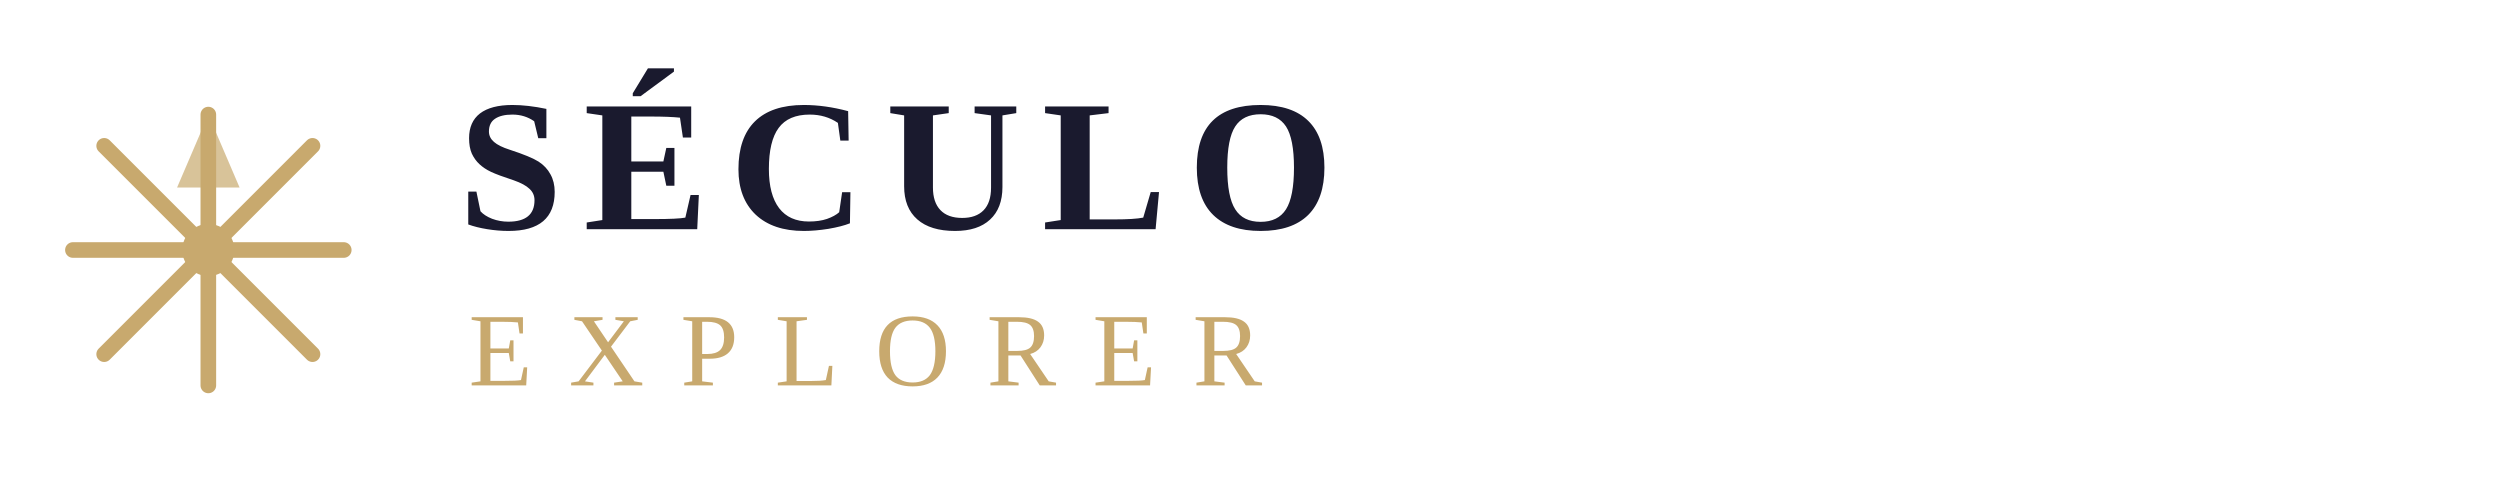
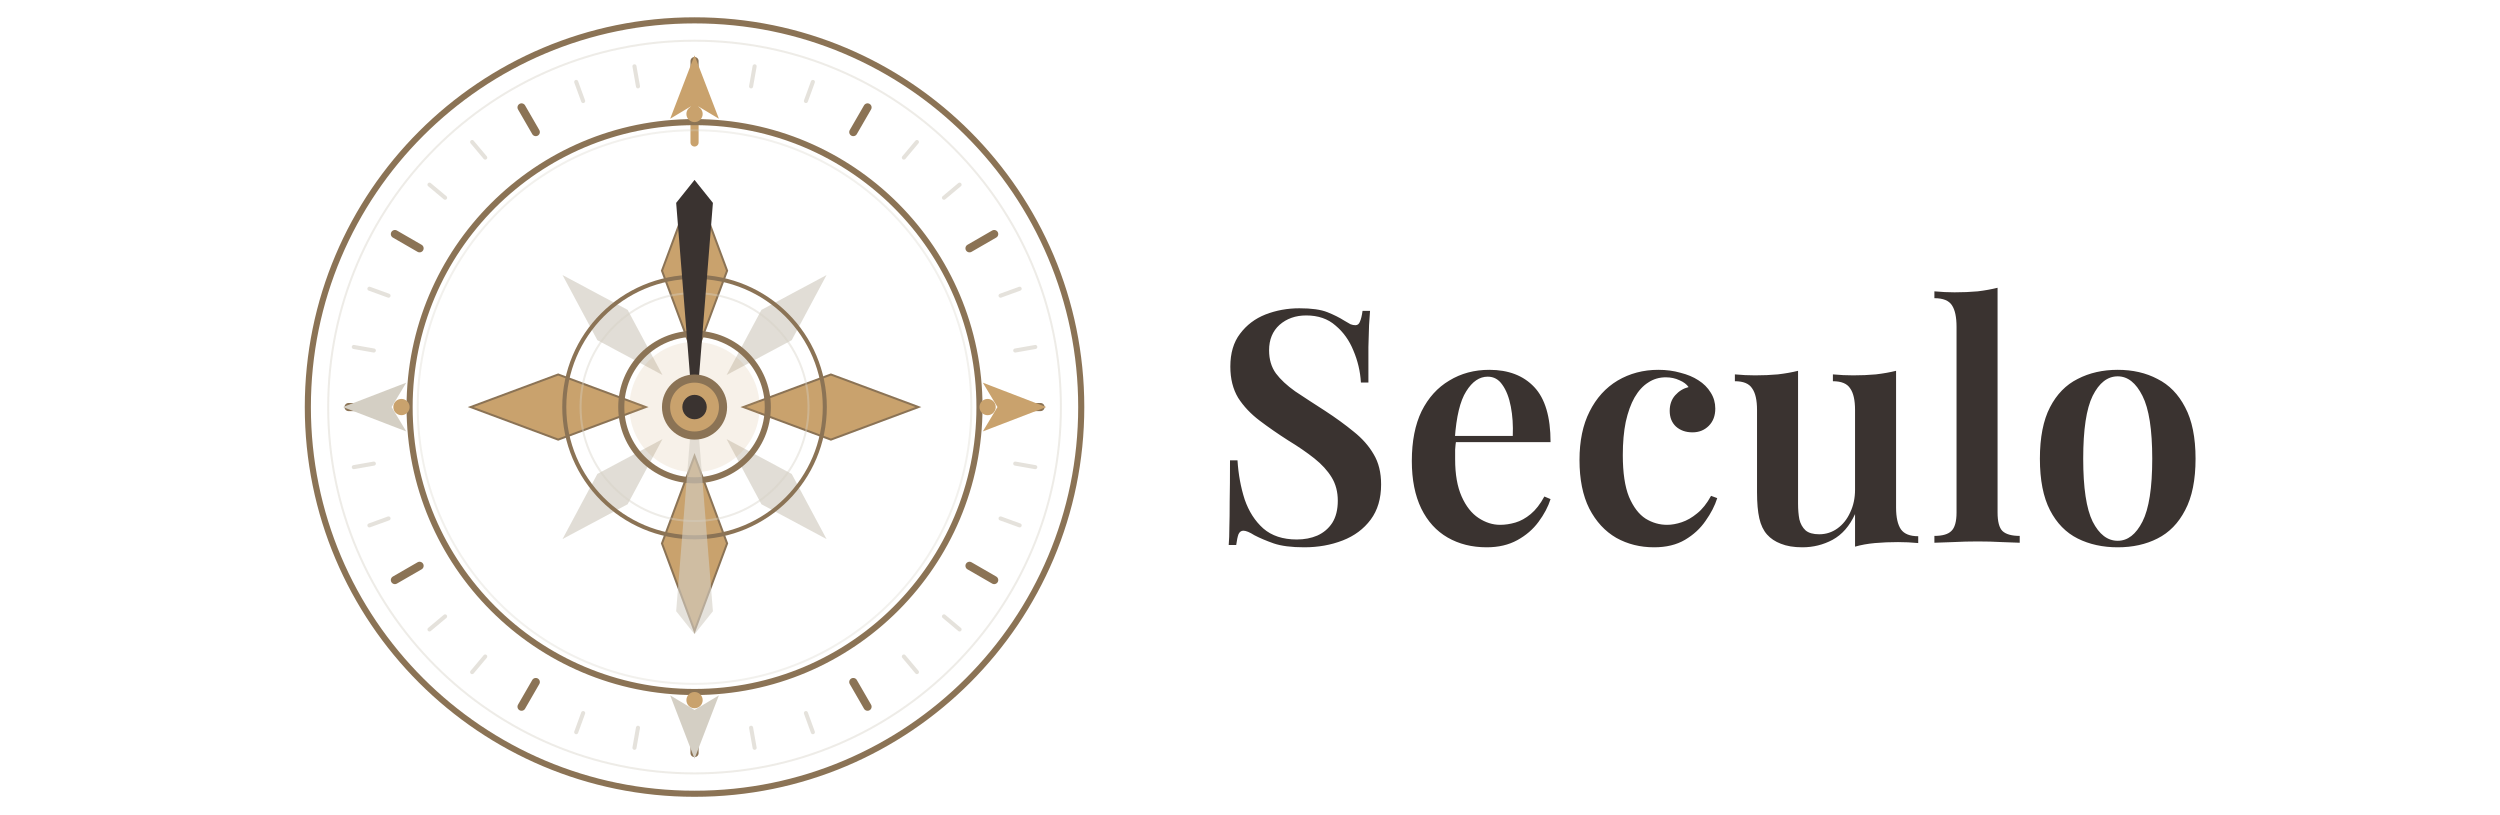
- <svg xmlns="http://www.w3.org/2000/svg" viewBox="0 0 240 48" role="img" aria-label="Século Explorer">
-   <g transform="translate(20, 24)">
-     <line x1="-10" y1="-10" x2="10" y2="10" stroke="#C8A96E" stroke-width="1.5" stroke-linecap="round" />
-     <line x1="10" y1="-10" x2="-10" y2="10" stroke="#C8A96E" stroke-width="1.5" stroke-linecap="round" />
-     <line x1="0" y1="-13" x2="0" y2="13" stroke="#C8A96E" stroke-width="1.5" stroke-linecap="round" />
-     <line x1="-13" y1="0" x2="13" y2="0" stroke="#C8A96E" stroke-width="1.5" stroke-linecap="round" />
-     <circle cx="0" cy="0" r="2.5" fill="#C8A96E" />
-     <polygon points="0,-13 -3,-6 3,-6" fill="#C8A96E" opacity="0.7" />
-   </g>
-   <text x="44" y="22" font-family="Georgia, 'Times New Roman', serif" font-size="18" font-weight="700" fill="#1A1A2E" letter-spacing="2">SÉCULO</text>
-   <text x="45" y="37" font-family="Georgia, 'Times New Roman', serif" font-size="10" font-weight="400" fill="#C8A96E" letter-spacing="3.5">EXPLORER</text>
+ <svg xmlns="http://www.w3.org/2000/svg" width="737" height="240" viewBox="0 0 737 240" fill="none">
+   <path d="M204.75 234C267.71 234 318.75 182.96 318.75 120C318.75 57.039 267.71 6 204.75 6C141.79 6 90.75 57.039 90.75 120C90.75 182.96 141.79 234 204.75 234Z" stroke="#8B7355" stroke-width="1.8" />
+   <path opacity="0.4" d="M204.75 228C264.397 228 312.75 179.647 312.75 120C312.75 60.353 264.397 12 204.75 12C145.103 12 96.75 60.353 96.75 120C96.75 179.647 145.103 228 204.75 228Z" stroke="#D4CFC4" stroke-width="0.6" />
+   <path d="M204.75 18V26.4" stroke="#8B7355" stroke-width="2.4" stroke-linecap="round" />
+   <path d="M255.75 31.665L251.55 38.94" stroke="#8B7355" stroke-width="2.4" stroke-linecap="round" />
+   <path d="M293.085 69L285.81 73.2" stroke="#8B7355" stroke-width="2.4" stroke-linecap="round" />
+   <path d="M306.75 120H298.35" stroke="#8B7355" stroke-width="2.4" stroke-linecap="round" />
+   <path d="M293.085 171L285.81 166.8" stroke="#8B7355" stroke-width="2.4" stroke-linecap="round" />
+   <path d="M255.75 208.335L251.55 201.06" stroke="#8B7355" stroke-width="2.4" stroke-linecap="round" />
+   <path d="M204.75 222V213.6" stroke="#8B7355" stroke-width="2.4" stroke-linecap="round" />
+   <path d="M153.75 208.335L157.95 201.06" stroke="#8B7355" stroke-width="2.4" stroke-linecap="round" />
+   <path d="M116.415 171L123.69 166.8" stroke="#8B7355" stroke-width="2.4" stroke-linecap="round" />
+   <path d="M102.75 120H111.15" stroke="#8B7355" stroke-width="2.4" stroke-linecap="round" />
+   <path d="M116.415 69L123.69 73.2" stroke="#8B7355" stroke-width="2.4" stroke-linecap="round" />
+   <path d="M153.75 31.665L157.95 38.94" stroke="#8B7355" stroke-width="2.4" stroke-linecap="round" />
+   <path opacity="0.6" d="M222.462 19.55L221.42 25.459" stroke="#D4CFC4" stroke-width="1.2" stroke-linecap="round" />
+   <path opacity="0.6" d="M239.636 24.151L237.584 29.79" stroke="#D4CFC4" stroke-width="1.2" stroke-linecap="round" />
+   <path opacity="0.6" d="M270.314 41.864L266.458 46.46" stroke="#D4CFC4" stroke-width="1.2" stroke-linecap="round" />
+   <path opacity="0.6" d="M282.887 54.436L278.29 58.292" stroke="#D4CFC4" stroke-width="1.2" stroke-linecap="round" />
+   <path opacity="0.6" d="M300.599 85.114L294.961 87.166" stroke="#D4CFC4" stroke-width="1.2" stroke-linecap="round" />
+   <path opacity="0.6" d="M305.2 102.288L299.292 103.33" stroke="#D4CFC4" stroke-width="1.2" stroke-linecap="round" />
+   <path opacity="0.6" d="M305.2 137.712L299.292 136.67" stroke="#D4CFC4" stroke-width="1.2" stroke-linecap="round" />
+   <path opacity="0.6" d="M300.599 154.886L294.961 152.834" stroke="#D4CFC4" stroke-width="1.2" stroke-linecap="round" />
+   <path opacity="0.6" d="M282.887 185.564L278.29 181.708" stroke="#D4CFC4" stroke-width="1.2" stroke-linecap="round" />
+   <path opacity="0.6" d="M270.314 198.137L266.458 193.54" stroke="#D4CFC4" stroke-width="1.2" stroke-linecap="round" />
+   <path opacity="0.6" d="M239.636 215.849L237.584 210.211" stroke="#D4CFC4" stroke-width="1.2" stroke-linecap="round" />
+   <path opacity="0.6" d="M222.462 220.45L221.42 214.542" stroke="#D4CFC4" stroke-width="1.2" stroke-linecap="round" />
+   <path opacity="0.6" d="M187.038 220.45L188.08 214.542" stroke="#D4CFC4" stroke-width="1.2" stroke-linecap="round" />
+   <path opacity="0.6" d="M169.864 215.849L171.916 210.211" stroke="#D4CFC4" stroke-width="1.2" stroke-linecap="round" />
+   <path opacity="0.6" d="M139.186 198.137L143.042 193.54" stroke="#D4CFC4" stroke-width="1.2" stroke-linecap="round" />
+   <path opacity="0.6" d="M126.613 185.564L131.21 181.708" stroke="#D4CFC4" stroke-width="1.2" stroke-linecap="round" />
+   <path opacity="0.6" d="M108.901 154.886L114.54 152.834" stroke="#D4CFC4" stroke-width="1.2" stroke-linecap="round" />
+   <path opacity="0.6" d="M104.3 137.712L110.208 136.67" stroke="#D4CFC4" stroke-width="1.2" stroke-linecap="round" />
+   <path opacity="0.6" d="M104.3 102.288L110.208 103.33" stroke="#D4CFC4" stroke-width="1.2" stroke-linecap="round" />
+   <path opacity="0.6" d="M108.901 85.114L114.54 87.166" stroke="#D4CFC4" stroke-width="1.2" stroke-linecap="round" />
+   <path opacity="0.6" d="M126.613 54.436L131.21 58.292" stroke="#D4CFC4" stroke-width="1.2" stroke-linecap="round" />
+   <path opacity="0.6" d="M139.186 41.864L143.042 46.46" stroke="#D4CFC4" stroke-width="1.2" stroke-linecap="round" />
+   <path opacity="0.6" d="M169.864 24.151L171.916 29.79" stroke="#D4CFC4" stroke-width="1.2" stroke-linecap="round" />
+   <path opacity="0.6" d="M187.038 19.55L188.08 25.459" stroke="#D4CFC4" stroke-width="1.2" stroke-linecap="round" />
+   <path d="M204.75 18L198.75 33.6L204.75 30L210.75 33.6L204.75 18Z" fill="#C9A26D" stroke="#C9A26D" stroke-width="1.2" />
+   <path d="M204.75 30V42" stroke="#C9A26D" stroke-width="2.4" stroke-linecap="round" />
+   <path d="M306.75 120L291.15 114L294.75 120L291.15 126L306.75 120Z" fill="#C9A26D" stroke="#C9A26D" stroke-width="1.2" />
+   <path d="M204.75 222L198.75 206.4L204.75 210L210.75 206.4L204.75 222Z" fill="#D4CFC4" stroke="#D4CFC4" stroke-width="1.2" />
+   <path d="M102.75 120L118.35 114L114.75 120L118.35 126L102.75 120Z" fill="#D4CFC4" stroke="#D4CFC4" stroke-width="1.2" />
+   <path d="M204.75 204C251.142 204 288.75 166.392 288.75 120C288.75 73.608 251.142 36 204.75 36C158.358 36 120.75 73.608 120.75 120C120.75 166.392 158.358 204 204.75 204Z" stroke="#8B7355" stroke-width="1.8" />
+   <path opacity="0.3" d="M204.75 201.6C249.816 201.6 286.35 165.066 286.35 120C286.35 74.934 249.816 38.4 204.75 38.4C159.684 38.4 123.15 74.934 123.15 120C123.15 165.066 159.684 201.6 204.75 201.6Z" stroke="#D4CFC4" stroke-width="0.6" />
+   <path d="M204.75 105.6L214.35 79.8L204.75 54L195.15 79.8L204.75 105.6Z" fill="#C9A26D" stroke="#8B7355" stroke-width="0.6" />
+   <path opacity="0.7" d="M214.932 109.818L233.176 100.06L242.934 81.816L224.69 91.574L214.932 109.818Z" fill="#D4CFC4" stroke="#D4CFC4" stroke-width="0.6" />
+   <path d="M219.15 120L244.95 129.6L270.75 120L244.95 110.4L219.15 120Z" fill="#C9A26D" stroke="#8B7355" stroke-width="0.6" />
+   <path opacity="0.7" d="M214.932 130.182L224.69 148.426L242.934 158.184L233.176 139.94L214.932 130.182Z" fill="#D4CFC4" stroke="#D4CFC4" stroke-width="0.6" />
+   <path d="M204.75 134.4L195.15 160.2L204.75 186L214.35 160.2L204.75 134.4Z" fill="#C9A26D" stroke="#8B7355" stroke-width="0.6" />
+   <path opacity="0.7" d="M194.568 130.182L176.324 139.94L166.566 158.184L184.81 148.426L194.568 130.182Z" fill="#D4CFC4" stroke="#D4CFC4" stroke-width="0.6" />
+   <path d="M190.35 120L164.55 110.4L138.75 120L164.55 129.6L190.35 120Z" fill="#C9A26D" stroke="#8B7355" stroke-width="0.6" />
+   <path opacity="0.7" d="M194.568 109.818L184.81 91.574L166.566 81.816L176.324 100.06L194.568 109.818Z" fill="#D4CFC4" stroke="#D4CFC4" stroke-width="0.6" />
+   <path d="M204.75 158.4C225.958 158.4 243.15 141.208 243.15 120C243.15 98.792 225.958 81.6 204.75 81.6C183.542 81.6 166.35 98.792 166.35 120C166.35 141.208 183.542 158.4 204.75 158.4Z" stroke="#8B7355" stroke-width="1.2" />
+   <path opacity="0.4" d="M204.75 153.6C223.307 153.6 238.35 138.557 238.35 120C238.35 101.443 223.307 86.4 204.75 86.4C186.193 86.4 171.15 101.443 171.15 120C171.15 138.557 186.193 153.6 204.75 153.6Z" stroke="#D4CFC4" stroke-width="0.6" />
+   <path d="M204.75 141.6C216.679 141.6 226.35 131.929 226.35 120C226.35 108.071 216.679 98.4 204.75 98.4C192.821 98.4 183.15 108.071 183.15 120C183.15 131.929 192.821 141.6 204.75 141.6Z" stroke="#8B7355" stroke-width="1.8" />
+   <path opacity="0.15" d="M204.75 139.2C215.354 139.2 223.95 130.604 223.95 120C223.95 109.396 215.354 100.8 204.75 100.8C194.146 100.8 185.55 109.396 185.55 120C185.55 130.604 194.146 139.2 204.75 139.2Z" fill="#C9A26D" />
+   <path d="M204.75 120L199.95 60L204.75 54L209.55 60L204.75 120Z" fill="#3A3330" stroke="#3A3330" stroke-width="1.2" />
+   <path opacity="0.6" d="M204.75 120L199.95 180L204.75 186L209.55 180L204.75 120Z" fill="#D4CFC4" stroke="#D4CFC4" stroke-width="1.2" />
+   <path d="M204.75 129.6C210.052 129.6 214.35 125.302 214.35 120C214.35 114.698 210.052 110.4 204.75 110.4C199.448 110.4 195.15 114.698 195.15 120C195.15 125.302 199.448 129.6 204.75 129.6Z" fill="#8B7355" />
+   <path d="M204.75 127.2C208.726 127.2 211.95 123.976 211.95 120C211.95 116.024 208.726 112.8 204.75 112.8C200.774 112.8 197.55 116.024 197.55 120C197.55 123.976 200.774 127.2 204.75 127.2Z" fill="#C9A26D" />
+   <path d="M204.75 123.6C206.738 123.6 208.35 121.988 208.35 120C208.35 118.012 206.738 116.4 204.75 116.4C202.762 116.4 201.15 118.012 201.15 120C201.15 121.988 202.762 123.6 204.75 123.6Z" fill="#3A3330" />
+   <path d="M204.75 36C206.075 36 207.15 34.925 207.15 33.6C207.15 32.275 206.075 31.2 204.75 31.2C203.424 31.2 202.35 32.275 202.35 33.6C202.35 34.925 203.424 36 204.75 36Z" fill="#C9A26D" />
+   <path d="M291.15 122.4C292.475 122.4 293.55 121.325 293.55 120C293.55 118.674 292.475 117.6 291.15 117.6C289.825 117.6 288.75 118.674 288.75 120C288.75 121.325 289.825 122.4 291.15 122.4Z" fill="#C9A26D" />
+   <path d="M204.75 208.8C206.075 208.8 207.15 207.725 207.15 206.4C207.15 205.075 206.075 204 204.75 204C203.424 204 202.35 205.075 202.35 206.4C202.35 207.725 203.424 208.8 204.75 208.8Z" fill="#C9A26D" />
+   <path d="M118.35 122.4C119.675 122.4 120.75 121.325 120.75 120C120.75 118.674 119.675 117.6 118.35 117.6C117.025 117.6 115.95 118.674 115.95 120C115.95 121.325 117.025 122.4 118.35 122.4Z" fill="#C9A26D" />
+   <path d="M383.054 90.88C386.638 90.88 389.39 91.264 391.31 92.032C393.23 92.8 394.894 93.632 396.302 94.528C397.07 94.976 397.678 95.328 398.126 95.584C398.638 95.776 399.118 95.872 399.566 95.872C400.206 95.872 400.654 95.52 400.91 94.816C401.23 94.112 401.486 93.056 401.678 91.648H403.886C403.822 92.864 403.726 94.272 403.598 95.872C403.534 97.472 403.47 99.616 403.406 102.304C403.406 104.928 403.406 108.416 403.406 112.768H401.198C401.006 109.504 400.27 106.368 398.99 103.36C397.774 100.352 396.014 97.888 393.71 95.968C391.47 93.984 388.59 92.992 385.07 92.992C381.934 92.992 379.31 93.92 377.198 95.776C375.15 97.632 374.126 100.128 374.126 103.264C374.126 105.952 374.798 108.224 376.142 110.08C377.486 111.872 379.374 113.632 381.806 115.36C384.302 117.024 387.246 118.944 390.638 121.12C393.774 123.168 396.59 125.216 399.086 127.264C401.582 129.248 403.534 131.456 404.942 133.888C406.414 136.32 407.15 139.296 407.15 142.816C407.15 146.976 406.126 150.432 404.078 153.184C402.03 155.936 399.278 157.984 395.822 159.328C392.366 160.672 388.59 161.344 384.494 161.344C380.718 161.344 377.71 160.96 375.47 160.192C373.294 159.424 371.406 158.624 369.806 157.792C368.398 156.896 367.31 156.448 366.542 156.448C365.902 156.448 365.422 156.8 365.102 157.504C364.846 158.208 364.622 159.264 364.43 160.672H362.222C362.35 159.2 362.414 157.472 362.414 155.488C362.478 153.504 362.51 150.944 362.51 147.808C362.574 144.608 362.606 140.576 362.606 135.712H364.814C365.07 139.808 365.774 143.648 366.926 147.232C368.142 150.752 369.966 153.6 372.398 155.776C374.894 157.952 378.19 159.04 382.286 159.04C384.526 159.04 386.542 158.656 388.334 157.888C390.19 157.056 391.662 155.808 392.75 154.144C393.838 152.416 394.382 150.24 394.382 147.616C394.382 144.992 393.774 142.688 392.558 140.704C391.342 138.72 389.646 136.864 387.47 135.136C385.294 133.408 382.734 131.648 379.79 129.856C376.782 127.936 373.966 125.984 371.342 124C368.718 122.016 366.606 119.776 365.006 117.28C363.47 114.72 362.702 111.648 362.702 108.064C362.702 104.096 363.662 100.864 365.582 98.368C367.502 95.808 369.998 93.92 373.07 92.704C376.206 91.488 379.534 90.88 383.054 90.88ZM439.054 109.024C444.686 109.024 449.102 110.72 452.302 114.112C455.502 117.504 457.102 122.912 457.102 130.336H424.75L424.654 128.512H445.966C446.094 125.376 445.902 122.496 445.39 119.872C444.878 117.184 444.046 115.04 442.894 113.44C441.806 111.84 440.366 111.04 438.574 111.04C436.142 111.04 434.03 112.48 432.238 115.36C430.446 118.176 429.326 122.816 428.878 129.28L429.262 129.856C429.134 130.688 429.038 131.584 428.974 132.544C428.974 133.504 428.974 134.464 428.974 135.424C428.974 139.84 429.614 143.488 430.894 146.368C432.174 149.248 433.838 151.36 435.886 152.704C437.934 154.048 440.046 154.72 442.222 154.72C443.694 154.72 445.198 154.496 446.734 154.048C448.27 153.6 449.774 152.768 451.246 151.552C452.718 150.336 454.062 148.608 455.278 146.368L457.102 147.136C456.398 149.376 455.214 151.616 453.55 153.856C451.95 156.032 449.87 157.824 447.31 159.232C444.75 160.64 441.742 161.344 438.286 161.344C433.934 161.344 430.094 160.384 426.766 158.464C423.438 156.544 420.846 153.696 418.99 149.92C417.134 146.08 416.206 141.408 416.206 135.904C416.206 130.08 417.166 125.184 419.086 121.216C421.07 117.248 423.79 114.24 427.246 112.192C430.702 110.08 434.638 109.024 439.054 109.024ZM488.867 109.024C491.235 109.024 493.411 109.312 495.395 109.888C497.443 110.4 499.203 111.136 500.675 112.096C502.211 113.056 503.427 114.272 504.323 115.744C505.219 117.152 505.667 118.72 505.667 120.448C505.667 122.56 505.027 124.256 503.747 125.536C502.467 126.816 500.867 127.456 498.947 127.456C496.963 127.456 495.331 126.88 494.051 125.728C492.835 124.576 492.227 123.04 492.227 121.12C492.227 119.264 492.771 117.728 493.859 116.512C494.947 115.296 496.259 114.496 497.795 114.112C497.219 113.28 496.323 112.608 495.107 112.096C493.891 111.52 492.547 111.232 491.075 111.232C489.155 111.232 487.427 111.744 485.891 112.768C484.355 113.728 483.011 115.2 481.859 117.184C480.771 119.104 479.907 121.504 479.267 124.384C478.691 127.2 478.403 130.464 478.403 134.176C478.403 139.36 479.011 143.456 480.227 146.464C481.507 149.472 483.139 151.616 485.123 152.896C487.107 154.112 489.219 154.72 491.459 154.72C492.803 154.72 494.243 154.464 495.779 153.952C497.315 153.44 498.819 152.576 500.291 151.36C501.827 150.144 503.203 148.416 504.419 146.176L506.243 146.848C505.539 149.088 504.387 151.328 502.787 153.568C501.251 155.808 499.235 157.664 496.739 159.136C494.243 160.608 491.203 161.344 487.619 161.344C483.523 161.344 479.811 160.416 476.483 158.56C473.155 156.64 470.499 153.76 468.515 149.92C466.595 146.08 465.635 141.312 465.635 135.616C465.635 129.984 466.627 125.216 468.611 121.312C470.595 117.344 473.347 114.304 476.867 112.192C480.451 110.08 484.451 109.024 488.867 109.024ZM558.963 109.312V149.632C558.963 152.512 559.443 154.656 560.403 156.064C561.363 157.408 563.059 158.08 565.491 158.08V160.096C563.507 159.904 561.523 159.808 559.539 159.808C557.171 159.808 554.899 159.904 552.723 160.096C550.611 160.288 548.659 160.64 546.867 161.152V151.552C545.267 155.072 543.059 157.6 540.243 159.136C537.491 160.608 534.515 161.344 531.315 161.344C528.819 161.344 526.707 160.992 524.979 160.288C523.315 159.648 521.971 158.752 520.947 157.6C519.859 156.384 519.091 154.784 518.643 152.8C518.195 150.816 517.971 148.256 517.971 145.12V120.832C517.971 117.952 517.491 115.84 516.531 114.496C515.635 113.088 513.939 112.384 511.443 112.384V110.368C513.491 110.56 515.475 110.656 517.395 110.656C519.763 110.656 522.003 110.56 524.115 110.368C526.291 110.112 528.275 109.76 530.067 109.312V148.48C530.067 150.208 530.195 151.744 530.451 153.088C530.771 154.432 531.379 155.52 532.275 156.352C533.171 157.12 534.515 157.504 536.307 157.504C538.291 157.504 540.083 156.928 541.683 155.776C543.283 154.624 544.531 153.056 545.427 151.072C546.387 149.088 546.867 146.848 546.867 144.352V120.832C546.867 117.952 546.387 115.84 545.427 114.496C544.531 113.088 542.835 112.384 540.339 112.384V110.368C542.387 110.56 544.371 110.656 546.291 110.656C548.659 110.656 550.899 110.56 553.011 110.368C555.187 110.112 557.171 109.76 558.963 109.312ZM588.884 84.832V151.072C588.884 153.76 589.364 155.584 590.324 156.544C591.348 157.504 593.044 157.984 595.412 157.984V160C594.26 159.936 592.5 159.872 590.132 159.808C587.828 159.68 585.46 159.616 583.028 159.616C580.66 159.616 578.228 159.68 575.732 159.808C573.3 159.872 571.476 159.936 570.26 160V157.984C572.628 157.984 574.292 157.504 575.252 156.544C576.276 155.584 576.788 153.76 576.788 151.072V96.352C576.788 93.472 576.34 91.36 575.444 90.016C574.548 88.608 572.82 87.904 570.26 87.904V85.888C572.308 86.08 574.292 86.176 576.212 86.176C578.644 86.176 580.916 86.08 583.028 85.888C585.14 85.632 587.092 85.28 588.884 84.832ZM624.305 109.024C628.721 109.024 632.625 109.92 636.017 111.712C639.473 113.44 642.193 116.224 644.177 120.064C646.225 123.904 647.249 128.96 647.249 135.232C647.249 141.504 646.225 146.56 644.177 150.4C642.193 154.24 639.473 157.024 636.017 158.752C632.625 160.48 628.721 161.344 624.305 161.344C619.889 161.344 615.953 160.48 612.497 158.752C609.041 157.024 606.321 154.24 604.337 150.4C602.353 146.56 601.361 141.504 601.361 135.232C601.361 128.96 602.353 123.904 604.337 120.064C606.321 116.224 609.041 113.44 612.497 111.712C615.953 109.92 619.889 109.024 624.305 109.024ZM624.305 110.944C621.297 110.944 618.833 112.864 616.913 116.704C615.057 120.48 614.129 126.656 614.129 135.232C614.129 143.808 615.057 149.984 616.913 153.76C618.833 157.536 621.297 159.424 624.305 159.424C627.249 159.424 629.681 157.536 631.601 153.76C633.521 149.984 634.481 143.808 634.481 135.232C634.481 126.656 633.521 120.48 631.601 116.704C629.681 112.864 627.249 110.944 624.305 110.944Z" fill="#3A3330" />
</svg>
